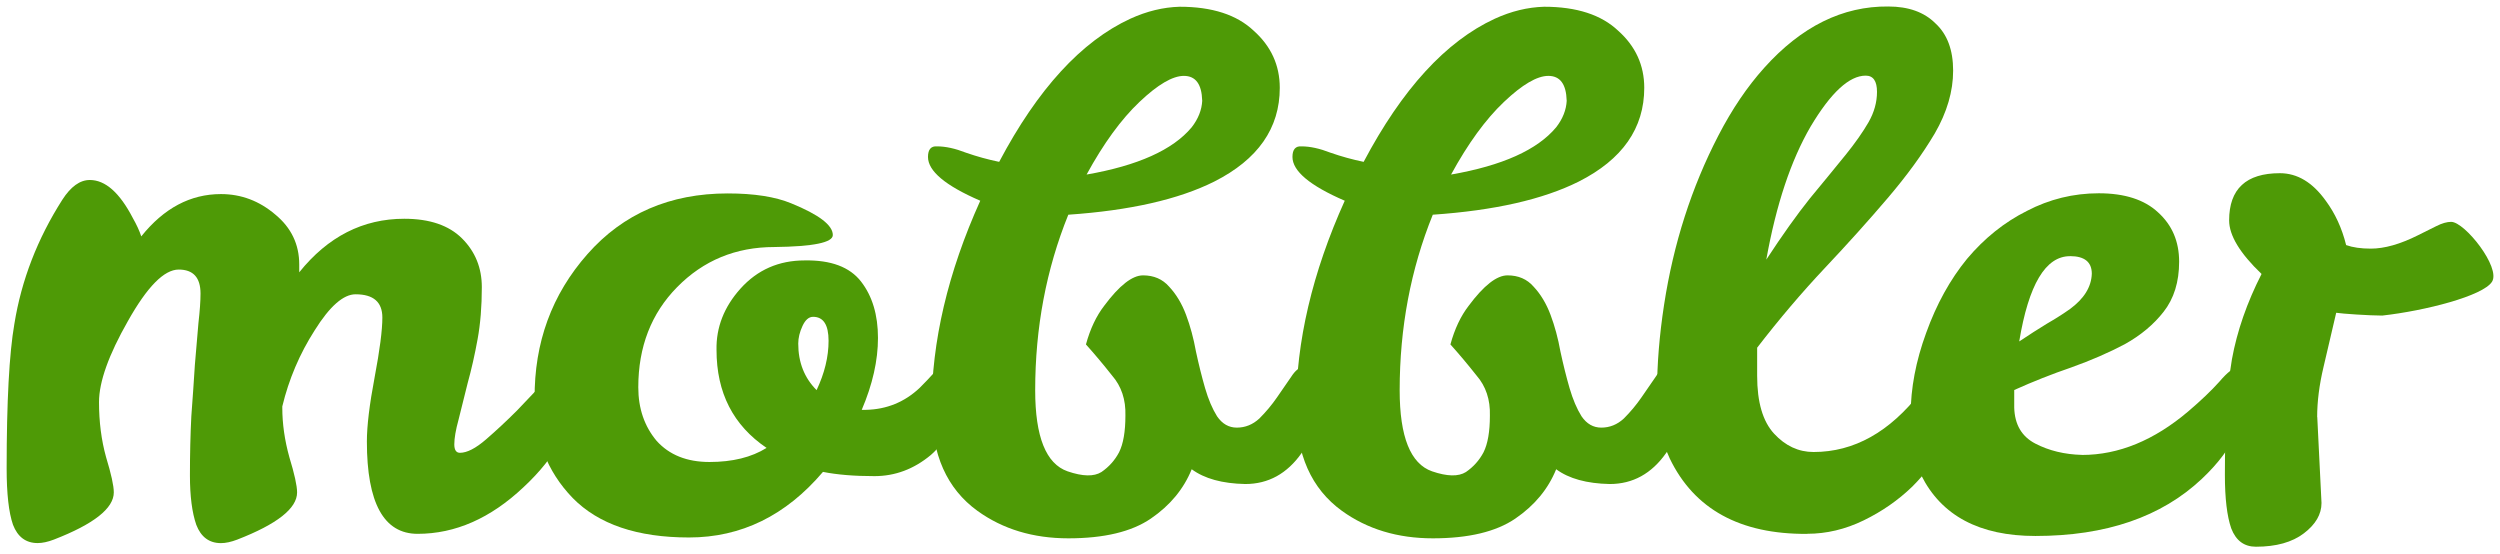
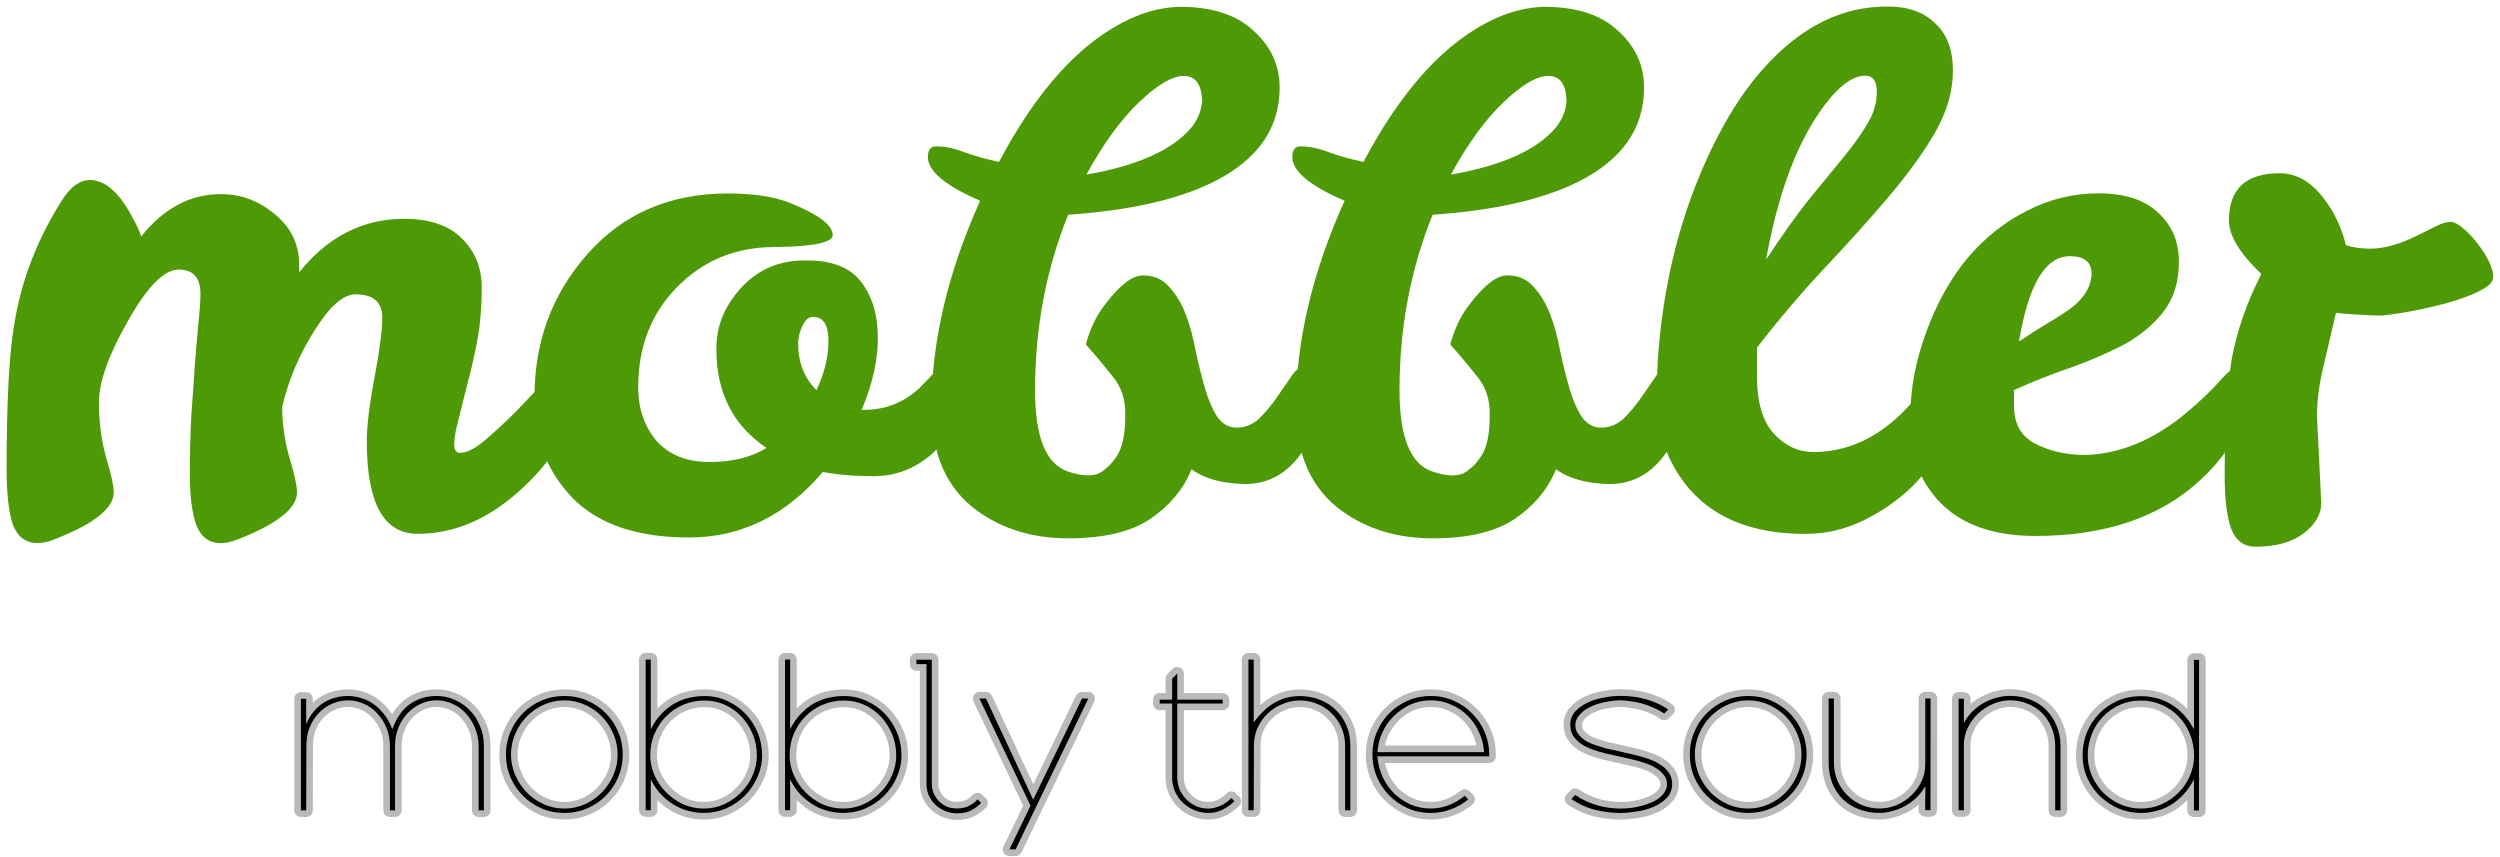
- <svg xmlns="http://www.w3.org/2000/svg" width="50.044mm" height="11.08mm" version="1.1" viewBox="0 0 50.044 11.08" style="">
-   <g transform="translate(-75.874 -98.823)" fill="#4e9a06" stroke="#48830e" stroke-width=".265">
-     <path d="m83.528 105.18q0-0.466-0.536-0.466-0.367 0-0.818 0.72-0.452 0.706-0.649 1.524v0.028q0 0.48 0.141 0.988 0.155 0.508 0.155 0.706 0 0.48-1.199 0.945-0.183 0.07-0.325 0.07-0.353 0-0.494-0.367-0.127-0.367-0.127-0.988 0-0.635 0.028-1.185 0.042-0.564 0.071-1.03 0.042-0.48 0.071-0.833 0.042-0.367 0.042-0.593 0-0.48-0.437-0.48t-1.016 1.03q-0.579 1.016-0.579 1.623 0 0.593 0.141 1.101 0.155 0.508 0.155 0.706 0 0.48-1.199 0.945-0.183 0.07-0.325 0.07-0.353 0-0.494-0.367-0.127-0.367-0.127-1.129 0-2.004 0.155-2.893 0.212-1.312 0.96-2.484 0.254-0.395 0.55-0.395 0.466 0 0.861 0.762 0.113 0.198 0.169 0.367 0.677-0.847 1.595-0.847 0.607 0 1.087 0.409 0.48 0.395 0.48 1.002v0.155q0.861-1.072 2.103-1.072 0.762 0 1.157 0.395t0.395 0.974q0 0.579-0.085 1.044-0.085 0.466-0.198 0.875-0.099 0.409-0.183 0.734-0.085 0.31-0.085 0.494 0 0.169 0.113 0.169 0.212 0 0.522-0.268 0.31-0.268 0.621-0.579 0.31-0.325 0.564-0.593 0.268-0.268 0.367-0.268 0.198 0 0.198 0.48 0 0.988-1.002 1.919-0.988 0.931-2.117 0.931-1.016 0-1.016-1.849 0-0.466 0.155-1.284 0.155-0.818 0.155-1.199z" class="ZzndMDsr_0" />
-     <path d="m92.347 108.27q-1.115 1.312-2.681 1.312-1.552 0-2.328-0.79-0.776-0.804-0.762-1.99-0.014-1.679 1.058-2.893 1.072-1.214 2.808-1.214 0.79 0 1.27 0.198 0.833 0.339 0.833 0.635 0 0.226-1.171 0.24-1.157 0-1.947 0.804-0.776 0.79-0.776 2.004 0 0.635 0.367 1.072 0.381 0.423 1.058 0.423 0.691 0 1.143-0.282-1.002-0.677-1.002-1.961-0.014-0.677 0.48-1.228 0.508-0.564 1.284-0.564 0.79-0.014 1.129 0.423t0.339 1.129q0 0.677-0.325 1.439h0.085q0.621-0.014 1.072-0.437 0.169-0.169 0.282-0.296 0.127-0.127 0.254-0.127 0.198 0 0.198 0.466 0 0.861-0.508 1.298-0.508 0.423-1.129 0.423-0.607 0-1.03-0.085zm-0.127-1.637q0.24-0.508 0.24-0.988t-0.31-0.48q-0.127 0-0.212 0.183-0.085 0.183-0.085 0.353 0 0.564 0.367 0.931z" class="ZzndMDsr_1" />
-     <path d="m95.494 102.84q-1.044-0.452-1.044-0.875 0-0.226 0.183-0.212 0.254 0 0.579 0.127 0.325 0.113 0.663 0.183 1.157-2.187 2.625-2.865 0.494-0.226 0.988-0.24 0.974 0 1.482 0.48 0.522 0.466 0.522 1.143 0 1.214-1.312 1.877-1.072 0.536-2.921 0.663-0.663 1.637-0.663 3.514 0 1.397 0.649 1.623 0.452 0.155 0.677 0.014 0.226-0.155 0.353-0.395 0.127-0.254 0.127-0.734 0.014-0.48-0.268-0.804-0.268-0.339-0.522-0.621 0.127-0.466 0.367-0.776 0.452-0.607 0.776-0.607t0.522 0.226q0.212 0.226 0.339 0.564 0.127 0.339 0.198 0.734 0.085 0.395 0.183 0.734 0.099 0.339 0.24 0.564 0.155 0.226 0.395 0.226 0.254 0 0.452-0.183 0.198-0.198 0.353-0.423 0.155-0.226 0.282-0.409 0.127-0.198 0.254-0.198 0.141 0 0.268 0.226 0.141 0.226 0.141 0.423 0 0.452-0.452 1.072-0.437 0.621-1.129 0.621-0.691-0.014-1.072-0.296-0.24 0.593-0.818 0.988t-1.651 0.395q-1.058 0-1.82-0.55-0.917-0.663-0.917-2.06 0-1.99 0.974-4.149zm4.445-2.004q-0.014-0.494-0.367-0.494-0.339 0-0.889 0.522-0.55 0.522-1.058 1.453 1.538-0.268 2.103-0.945 0.198-0.254 0.212-0.536z" class="ZzndMDsr_2" />
-     <path d="m102.79 102.84q-1.044-0.452-1.044-0.875 0-0.226 0.183-0.212 0.254 0 0.579 0.127 0.325 0.113 0.663 0.183 1.157-2.187 2.625-2.865 0.494-0.226 0.988-0.24 0.974 0 1.482 0.48 0.522 0.466 0.522 1.143 0 1.214-1.312 1.877-1.072 0.536-2.921 0.663-0.663 1.637-0.663 3.514 0 1.397 0.649 1.623 0.452 0.155 0.677 0.014 0.226-0.155 0.353-0.395 0.127-0.254 0.127-0.734 0.014-0.48-0.268-0.804-0.268-0.339-0.522-0.621 0.127-0.466 0.367-0.776 0.452-0.607 0.776-0.607 0.325 0 0.522 0.226 0.212 0.226 0.339 0.564 0.127 0.339 0.198 0.734 0.085 0.395 0.183 0.734 0.099 0.339 0.24 0.564 0.155 0.226 0.395 0.226 0.254 0 0.452-0.183 0.198-0.198 0.353-0.423 0.155-0.226 0.282-0.409 0.127-0.198 0.254-0.198 0.141 0 0.268 0.226 0.141 0.226 0.141 0.423 0 0.452-0.452 1.072-0.437 0.621-1.129 0.621-0.691-0.014-1.072-0.296-0.24 0.593-0.818 0.988-0.579 0.395-1.651 0.395-1.058 0-1.82-0.55-0.917-0.663-0.917-2.06 0-1.99 0.974-4.149zm4.445-2.004q-0.014-0.494-0.367-0.494-0.339 0-0.889 0.522-0.55 0.522-1.058 1.453 1.538-0.268 2.103-0.945 0.198-0.254 0.212-0.536z" class="ZzndMDsr_3" />
-     <path d="m112.05 109.51q-2.018 0.014-2.752-1.51-0.254-0.536-0.254-1.341 0-0.818 0.141-1.736 0.282-1.834 1.087-3.387 0.409-0.79 0.917-1.355 1.115-1.242 2.484-1.228 0.607 0 0.945 0.339 0.353 0.325 0.353 0.945 0 0.621-0.367 1.256-0.367 0.621-0.945 1.298-0.564 0.663-1.256 1.397-0.691 0.734-1.355 1.595v0.564q0 0.79 0.339 1.157 0.339 0.367 0.79 0.367 1.214 0 2.145-1.199 0.381-0.494 0.579-0.494 0.198 0 0.198 0.48t-0.268 0.988q-0.254 0.494-0.677 0.917-0.423 0.409-0.974 0.677t-1.129 0.268zm0.762-7.578q0.296-0.367 0.466-0.663 0.169-0.296 0.169-0.607 0-0.325-0.226-0.325-0.494 0-1.101 1.016-0.593 1.016-0.889 2.667 0.48-0.734 0.875-1.228 0.409-0.494 0.706-0.861z" class="ZzndMDsr_4" />
-     <path d="m117.55 107.93q1.101 0 2.131-0.875 0.381-0.325 0.621-0.593 0.24-0.282 0.367-0.282 0.198 0 0.198 0.395t-0.212 0.889q-0.212 0.48-0.706 0.945-1.214 1.143-3.33 1.143-1.679 0-2.286-1.214-0.212-0.423-0.212-1.214 0-0.79 0.31-1.637 0.31-0.861 0.818-1.482 0.522-0.621 1.199-0.96 0.677-0.353 1.439-0.353 0.776 0 1.185 0.381 0.423 0.381 0.423 0.988 0 0.607-0.31 1.002-0.296 0.381-0.776 0.649-0.48 0.254-1.072 0.466-0.579 0.198-1.143 0.452v0.353q0.014 0.508 0.423 0.72 0.409 0.212 0.931 0.226zm-0.24-3.979q-0.734 0-1.016 1.707 0.296-0.198 0.55-0.353 0.268-0.155 0.466-0.296 0.423-0.31 0.437-0.706 0-0.353-0.437-0.353z" class="ZzndMDsr_5" />
-     <path d="m122.26 107.17 0.085 1.722c0 0.226-0.118 0.428-0.353 0.607s-0.555 0.268-0.96 0.268c-0.235 0-0.4-0.122-0.494-0.367-0.085-0.245-0.127-0.602-0.127-1.072 0-0.988 0.047-1.759 0.141-2.314 0.103-0.564 0.301-1.134 0.593-1.707-0.433-0.414-0.649-0.771-0.649-1.072 0-0.63 0.339-0.945 1.016-0.945 0.348 0 0.654 0.183 0.917 0.55 0.188 0.254 0.325 0.55 0.409 0.889 0.132 0.047 0.296 0.071 0.494 0.071 0.273 0 0.588-0.089 0.945-0.268l0.367-0.183c0.113-0.057 0.212-0.085 0.296-0.085 0.273 0 0.998 0.915 0.818 1.199s-1.338 0.581-2.197 0.677c-0.254 0-0.809-0.037-0.922-0.056-0.085 0.357-0.169 0.72-0.254 1.087-0.085 0.357-0.127 0.691-0.127 1.002z" class="ZzndMDsr_6" />
+ <svg xmlns="http://www.w3.org/2000/svg" width="50.048mm" height="17.137mm" version="1.1" viewBox="0 0 50.048 17.137">
+   <g transform="translate(-75.875 -98.822)" fill="#4e9a06" stroke="#555753" stroke-linecap="round" stroke-linejoin="round" stroke-width=".265">
+     <path class="ZzndMDsr_0" d="m83.528 105.18q0-0.466-0.536-0.466-0.367 0-0.818 0.72-0.452 0.706-0.649 1.524v0.028q0 0.48 0.141 0.988 0.155 0.508 0.155 0.706 0 0.48-1.199 0.945-0.183 0.07-0.325 0.07-0.353 0-0.494-0.367-0.127-0.367-0.127-0.988 0-0.635 0.028-1.185 0.042-0.564 0.071-1.03 0.042-0.48 0.071-0.833 0.042-0.367 0.042-0.593 0-0.48-0.437-0.48t-1.016 1.03q-0.579 1.016-0.579 1.623 0 0.593 0.141 1.101 0.155 0.508 0.155 0.706 0 0.48-1.199 0.945-0.183 0.07-0.325 0.07-0.353 0-0.494-0.367-0.127-0.367-0.127-1.129 0-2.004 0.155-2.893 0.212-1.312 0.96-2.484 0.254-0.395 0.55-0.395 0.466 0 0.861 0.762 0.113 0.198 0.169 0.367 0.677-0.847 1.595-0.847 0.607 0 1.087 0.409 0.48 0.395 0.48 1.002v0.155q0.861-1.072 2.103-1.072 0.762 0 1.157 0.395t0.395 0.974q0 0.579-0.085 1.044-0.085 0.466-0.198 0.875-0.099 0.409-0.183 0.734-0.085 0.31-0.085 0.494 0 0.169 0.113 0.169 0.212 0 0.522-0.268t0.621-0.579q0.31-0.325 0.564-0.593 0.268-0.268 0.367-0.268 0.198 0 0.198 0.48 0 0.988-1.002 1.919-0.988 0.931-2.117 0.931-1.016 0-1.016-1.849 0-0.466 0.155-1.284 0.155-0.818 0.155-1.199z" />
+     <path class="ZzndMDsr_1" d="m92.347 108.27q-1.115 1.312-2.681 1.312-1.552 0-2.328-0.79-0.776-0.804-0.762-1.99-0.014-1.679 1.058-2.893 1.072-1.214 2.808-1.214 0.79 0 1.27 0.198 0.833 0.339 0.833 0.635 0 0.226-1.171 0.24-1.157 0-1.947 0.804-0.776 0.79-0.776 2.004 0 0.635 0.367 1.072 0.381 0.423 1.058 0.423 0.691 0 1.143-0.282-1.002-0.677-1.002-1.961-0.014-0.677 0.48-1.228 0.508-0.564 1.284-0.564 0.79-0.014 1.129 0.423t0.339 1.129q0 0.677-0.325 1.439h0.085q0.621-0.014 1.072-0.437 0.169-0.169 0.282-0.296 0.127-0.127 0.254-0.127 0.198 0 0.198 0.466 0 0.861-0.508 1.298-0.508 0.423-1.129 0.423-0.607 0-1.03-0.085zm-0.127-1.637q0.24-0.508 0.24-0.988t-0.31-0.48q-0.127 0-0.212 0.183-0.085 0.183-0.085 0.353 0 0.564 0.367 0.931z" />
+     <path class="ZzndMDsr_2" d="m95.494 102.84q-1.044-0.452-1.044-0.875 0-0.226 0.183-0.212 0.254 0 0.579 0.127 0.325 0.113 0.663 0.183 1.157-2.187 2.625-2.865 0.494-0.226 0.988-0.24 0.974 0 1.482 0.48 0.522 0.466 0.522 1.143 0 1.214-1.312 1.877-1.072 0.536-2.921 0.663-0.663 1.637-0.663 3.514 0 1.397 0.649 1.623 0.452 0.155 0.677 0.014 0.226-0.155 0.353-0.395 0.127-0.254 0.127-0.734 0.014-0.48-0.268-0.804-0.268-0.339-0.522-0.621 0.127-0.466 0.367-0.776 0.452-0.607 0.776-0.607t0.522 0.226q0.212 0.226 0.339 0.564 0.127 0.339 0.198 0.734 0.085 0.395 0.183 0.734 0.099 0.339 0.24 0.564 0.155 0.226 0.395 0.226 0.254 0 0.452-0.183 0.198-0.198 0.353-0.423 0.155-0.226 0.282-0.409 0.127-0.198 0.254-0.198 0.141 0 0.268 0.226 0.141 0.226 0.141 0.423 0 0.452-0.452 1.072-0.437 0.621-1.129 0.621-0.691-0.014-1.072-0.296-0.24 0.593-0.818 0.988t-1.651 0.395q-1.058 0-1.82-0.55-0.917-0.663-0.917-2.06 0-1.99 0.974-4.149zm4.445-2.004q-0.014-0.494-0.367-0.494-0.339 0-0.889 0.522t-1.058 1.453q1.538-0.268 2.103-0.945 0.198-0.254 0.212-0.536z" />
+     <path class="ZzndMDsr_3" d="m102.79 102.84q-1.044-0.452-1.044-0.875 0-0.226 0.183-0.212 0.254 0 0.579 0.127 0.325 0.113 0.663 0.183 1.157-2.187 2.625-2.865 0.494-0.226 0.988-0.24 0.974 0 1.482 0.48 0.522 0.466 0.522 1.143 0 1.214-1.312 1.877-1.072 0.536-2.921 0.663-0.663 1.637-0.663 3.514 0 1.397 0.649 1.623 0.452 0.155 0.677 0.014 0.226-0.155 0.353-0.395 0.127-0.254 0.127-0.734 0.014-0.48-0.268-0.804-0.268-0.339-0.522-0.621 0.127-0.466 0.367-0.776 0.452-0.607 0.776-0.607 0.325 0 0.522 0.226 0.212 0.226 0.339 0.564 0.127 0.339 0.198 0.734 0.085 0.395 0.183 0.734 0.099 0.339 0.24 0.564 0.155 0.226 0.395 0.226 0.254 0 0.452-0.183 0.198-0.198 0.353-0.423 0.155-0.226 0.282-0.409 0.127-0.198 0.254-0.198 0.141 0 0.268 0.226 0.141 0.226 0.141 0.423 0 0.452-0.452 1.072-0.437 0.621-1.129 0.621-0.691-0.014-1.072-0.296-0.24 0.593-0.818 0.988-0.579 0.395-1.651 0.395-1.058 0-1.82-0.55-0.917-0.663-0.917-2.06 0-1.99 0.974-4.149zm4.445-2.004q-0.014-0.494-0.367-0.494-0.339 0-0.889 0.522-0.55 0.522-1.058 1.453 1.538-0.268 2.103-0.945 0.198-0.254 0.212-0.536z" />
+     <path class="ZzndMDsr_4" d="m112.05 109.51q-2.018 0.014-2.752-1.51-0.254-0.536-0.254-1.341 0-0.818 0.141-1.736 0.282-1.834 1.087-3.387 0.409-0.79 0.917-1.355 1.115-1.242 2.484-1.228 0.607 0 0.945 0.339 0.353 0.325 0.353 0.945t-0.367 1.256q-0.367 0.621-0.945 1.298-0.564 0.663-1.256 1.397-0.691 0.734-1.355 1.595v0.564q0 0.79 0.339 1.157 0.339 0.367 0.79 0.367 1.214 0 2.145-1.199 0.381-0.494 0.579-0.494 0.198 0 0.198 0.48t-0.268 0.988q-0.254 0.494-0.677 0.917-0.423 0.409-0.974 0.677t-1.129 0.268zm0.762-7.578q0.296-0.367 0.466-0.663 0.169-0.296 0.169-0.607 0-0.325-0.226-0.325-0.494 0-1.101 1.016-0.593 1.016-0.889 2.667 0.48-0.734 0.875-1.228 0.409-0.494 0.706-0.861z" />
+     <path class="ZzndMDsr_5" d="m117.55 107.93q1.101 0 2.131-0.875 0.381-0.325 0.621-0.593 0.24-0.282 0.367-0.282 0.198 0 0.198 0.395t-0.212 0.889q-0.212 0.48-0.706 0.945-1.214 1.143-3.33 1.143-1.679 0-2.286-1.214-0.212-0.423-0.212-1.214 0-0.79 0.31-1.637 0.31-0.861 0.818-1.482 0.522-0.621 1.199-0.96 0.677-0.353 1.439-0.353 0.776 0 1.185 0.381 0.423 0.381 0.423 0.988 0 0.607-0.31 1.002-0.296 0.381-0.776 0.649-0.48 0.254-1.072 0.466-0.579 0.198-1.143 0.452v0.353q0.014 0.508 0.423 0.72 0.409 0.212 0.931 0.226zm-0.24-3.979q-0.734 0-1.016 1.707 0.296-0.198 0.55-0.353 0.268-0.155 0.466-0.296 0.423-0.31 0.437-0.706 0-0.353-0.437-0.353z" />
+     <path class="ZzndMDsr_6" d="m122.26 107.17 0.085 1.722c0 0.226-0.118 0.428-0.353 0.607s-0.555 0.268-0.96 0.268c-0.235 0-0.4-0.122-0.494-0.367-0.085-0.245-0.127-0.602-0.127-1.072 0-0.988 0.047-1.759 0.141-2.314 0.103-0.564 0.301-1.134 0.593-1.707-0.433-0.414-0.649-0.771-0.649-1.072 0-0.63 0.339-0.945 1.016-0.945 0.348 0 0.654 0.183 0.917 0.55 0.188 0.254 0.325 0.55 0.409 0.889 0.132 0.047 0.296 0.071 0.494 0.071 0.273 0 0.588-0.089 0.945-0.268l0.367-0.183c0.113-0.057 0.212-0.085 0.296-0.085 0.273 0 0.998 0.915 0.818 1.199s-1.338 0.581-2.197 0.677c-0.254 0-0.809-0.037-0.922-0.056-0.085 0.357-0.169 0.72-0.254 1.087-0.085 0.357-0.127 0.691-0.127 1.002z" />
  </g>
  <style data-made-with="vivus-instant">.ZzndMDsr_0{stroke-dasharray:56 58;stroke-dashoffset:57;animation:ZzndMDsr_draw_0 4500ms ease-in-out 0ms infinite,ZzndMDsr_fade 4500ms linear 0ms infinite;}.ZzndMDsr_1{stroke-dasharray:45 47;stroke-dashoffset:46;animation:ZzndMDsr_draw_1 4500ms ease-in-out 0ms infinite,ZzndMDsr_fade 4500ms linear 0ms infinite;}.ZzndMDsr_2{stroke-dasharray:56 58;stroke-dashoffset:57;animation:ZzndMDsr_draw_2 4500ms ease-in-out 0ms infinite,ZzndMDsr_fade 4500ms linear 0ms infinite;}.ZzndMDsr_3{stroke-dasharray:56 58;stroke-dashoffset:57;animation:ZzndMDsr_draw_3 4500ms ease-in-out 0ms infinite,ZzndMDsr_fade 4500ms linear 0ms infinite;}.ZzndMDsr_4{stroke-dasharray:44 46;stroke-dashoffset:45;animation:ZzndMDsr_draw_4 4500ms ease-in-out 0ms infinite,ZzndMDsr_fade 4500ms linear 0ms infinite;}.ZzndMDsr_5{stroke-dasharray:35 37;stroke-dashoffset:36;animation:ZzndMDsr_draw_5 4500ms ease-in-out 0ms infinite,ZzndMDsr_fade 4500ms linear 0ms infinite;}.ZzndMDsr_6{stroke-dasharray:24 26;stroke-dashoffset:25;animation:ZzndMDsr_draw_6 4500ms ease-in-out 0ms infinite,ZzndMDsr_fade 4500ms linear 0ms infinite;}@keyframes ZzndMDsr_draw{100%{stroke-dashoffset:0;}}@keyframes ZzndMDsr_fade{0%{stroke-opacity:1;}88.889%{stroke-opacity:1;}100%{stroke-opacity:0;}}@keyframes ZzndMDsr_draw_0{8.889%{stroke-dashoffset: 57}75.556%{ stroke-dashoffset: 0;}100%{ stroke-dashoffset: 0;}}@keyframes ZzndMDsr_draw_1{8.889%{stroke-dashoffset: 46}75.556%{ stroke-dashoffset: 0;}100%{ stroke-dashoffset: 0;}}@keyframes ZzndMDsr_draw_2{8.889%{stroke-dashoffset: 57}75.556%{ stroke-dashoffset: 0;}100%{ stroke-dashoffset: 0;}}@keyframes ZzndMDsr_draw_3{8.889%{stroke-dashoffset: 57}75.556%{ stroke-dashoffset: 0;}100%{ stroke-dashoffset: 0;}}@keyframes ZzndMDsr_draw_4{8.889%{stroke-dashoffset: 45}75.556%{ stroke-dashoffset: 0;}100%{ stroke-dashoffset: 0;}}@keyframes ZzndMDsr_draw_5{8.889%{stroke-dashoffset: 36}75.556%{ stroke-dashoffset: 0;}100%{ stroke-dashoffset: 0;}}@keyframes ZzndMDsr_draw_6{8.889%{stroke-dashoffset: 25}75.556%{ stroke-dashoffset: 0;}100%{ stroke-dashoffset: 0;}}</style>
+   <g transform="translate(.48458 .00074618)" stroke="#000" stroke-linecap="round" stroke-linejoin="round" stroke-opacity=".275" stroke-width=".265" style="paint-order:fill markers stroke" aria-label="mobbly the sound">
+     <path d="m9.203 14.926v1.295h-0.106v-1.274q0-0.201-0.071-0.37-0.067-0.169-0.183-0.293-0.113-0.127-0.265-0.194-0.152-0.071-0.321-0.071-0.169 0-0.321 0.071-0.148 0.067-0.265 0.191-0.113 0.12-0.18 0.286-0.067 0.166-0.067 0.36v1.295h-0.102v-1.274q0-0.201-0.067-0.37-0.067-0.169-0.183-0.293-0.116-0.127-0.268-0.194-0.152-0.071-0.321-0.071-0.173 0-0.325 0.071-0.152 0.067-0.265 0.187-0.113 0.12-0.18 0.286-0.064 0.166-0.064 0.36l-0.004 1.298h-0.106v-2.233h0.106v0.508q0.064-0.152 0.155-0.258 0.092-0.109 0.201-0.176 0.109-0.067 0.233-0.099t0.247-0.032q0.127 0 0.254 0.039 0.131 0.035 0.247 0.116 0.12 0.081 0.219 0.208 0.099 0.123 0.169 0.303 0.123-0.342 0.353-0.504 0.229-0.162 0.536-0.162 0.191 0 0.36 0.078 0.173 0.074 0.3 0.208 0.131 0.131 0.205 0.314 0.078 0.18 0.078 0.395z" style="paint-order:fill markers stroke" />
+     <path d="m11.982 15.103q0 0.243-0.092 0.459-0.092 0.212-0.25 0.37-0.159 0.159-0.37 0.25-0.212 0.092-0.455 0.092t-0.459-0.092q-0.212-0.092-0.37-0.25-0.159-0.159-0.25-0.37-0.092-0.215-0.092-0.459t0.092-0.455q0.092-0.215 0.25-0.374 0.159-0.159 0.37-0.25 0.215-0.092 0.459-0.092t0.455 0.092 0.37 0.25q0.159 0.159 0.25 0.374 0.092 0.212 0.092 0.455zm-0.102 0q0-0.215-0.085-0.413-0.085-0.198-0.229-0.346-0.145-0.148-0.339-0.236-0.194-0.088-0.413-0.088-0.219 0-0.416 0.088-0.194 0.088-0.339 0.236-0.145 0.148-0.229 0.346-0.085 0.198-0.085 0.413 0 0.215 0.085 0.413 0.085 0.194 0.229 0.346 0.145 0.148 0.339 0.236 0.194 0.088 0.416 0.088 0.219 0 0.413-0.088 0.194-0.088 0.339-0.236 0.145-0.152 0.229-0.346 0.085-0.198 0.085-0.413z" style="paint-order:fill markers stroke" />
+     <path d="m14.773 15.12q0 0.222-0.092 0.43-0.088 0.208-0.247 0.37-0.155 0.159-0.37 0.258-0.215 0.095-0.462 0.095-0.127 0-0.272-0.032t-0.286-0.109q-0.141-0.078-0.272-0.205-0.131-0.131-0.229-0.325v0.617h-0.102v-3.016h0.102v1.397q0.095-0.191 0.222-0.318 0.127-0.131 0.268-0.208 0.145-0.078 0.293-0.109 0.152-0.032 0.293-0.032 0.247 0 0.455 0.099 0.212 0.095 0.367 0.258t0.243 0.377q0.088 0.215 0.088 0.452zm-0.106 0q0-0.222-0.081-0.42-0.081-0.198-0.222-0.349-0.141-0.152-0.332-0.24-0.191-0.088-0.413-0.088-0.219 0-0.416 0.081t-0.346 0.229q-0.148 0.145-0.236 0.349-0.088 0.201-0.088 0.445 0 0.201 0.085 0.392t0.229 0.339q0.145 0.148 0.339 0.24 0.198 0.088 0.416 0.088 0.222 0 0.416-0.088 0.194-0.092 0.339-0.24 0.145-0.148 0.226-0.339 0.085-0.194 0.085-0.399z" style="paint-order:fill markers stroke" />
+     <path d="m17.563 15.12q0 0.222-0.092 0.43-0.088 0.208-0.247 0.37-0.155 0.159-0.37 0.258-0.215 0.095-0.462 0.095-0.127 0-0.272-0.032t-0.286-0.109q-0.141-0.078-0.272-0.205-0.131-0.131-0.229-0.325v0.617h-0.102v-3.016h0.102v1.397q0.095-0.191 0.222-0.318 0.127-0.131 0.268-0.208 0.145-0.078 0.293-0.109 0.152-0.032 0.293-0.032 0.247 0 0.455 0.099 0.212 0.095 0.367 0.258t0.243 0.377q0.088 0.215 0.088 0.452zm-0.106 0q0-0.222-0.081-0.42-0.081-0.198-0.222-0.349-0.141-0.152-0.332-0.24-0.191-0.088-0.413-0.088-0.219 0-0.416 0.081-0.198 0.081-0.346 0.229-0.148 0.145-0.236 0.349-0.088 0.201-0.088 0.445 0 0.201 0.085 0.392t0.229 0.339q0.145 0.148 0.339 0.24 0.198 0.088 0.416 0.088 0.222 0 0.416-0.088 0.194-0.092 0.339-0.24 0.145-0.148 0.226-0.339 0.085-0.194 0.085-0.399z" style="paint-order:fill markers stroke" />
+     <path d="m19.158 16.073q-0.095 0.095-0.205 0.152-0.106 0.056-0.282 0.056-0.127 0-0.24-0.049-0.109-0.046-0.191-0.123-0.081-0.081-0.131-0.187-0.046-0.109-0.046-0.226v-2.402h-0.201v-0.088h0.307v2.484q0 0.092 0.035 0.18 0.035 0.088 0.099 0.159 0.067 0.071 0.159 0.113 0.092 0.042 0.208 0.042 0.148 0 0.247-0.053 0.102-0.053 0.166-0.127z" style="paint-order:fill markers stroke" />
+     <path d="m21.303 13.984-1.457 3.02h-0.123l0.423-0.875-1.023-2.145h0.131l0.945 2.025 0.977-2.025z" style="paint-order:fill markers stroke" />
+     <path d="m24.227 16.037q-0.085 0.092-0.226 0.166-0.138 0.071-0.296 0.071-0.141 0-0.272-0.053t-0.233-0.148q-0.099-0.095-0.159-0.222-0.06-0.131-0.06-0.282v-1.485h-0.25v-0.078h0.25v-0.42l0.102-0.102v0.522h0.91v0.078h-0.91v1.471q0 0.138 0.049 0.254 0.053 0.113 0.138 0.198 0.085 0.085 0.198 0.134 0.113 0.046 0.236 0.046 0.064 0 0.131-0.018 0.071-0.018 0.131-0.046 0.06-0.032 0.113-0.071 0.053-0.039 0.085-0.078z" style="paint-order:fill markers stroke" />
+     <path d="m26.549 14.912v1.309h-0.106v-1.295q0-0.194-0.071-0.356-0.071-0.166-0.194-0.286-0.12-0.123-0.286-0.191-0.166-0.071-0.356-0.071-0.18 0-0.346 0.071-0.166 0.067-0.293 0.187-0.127 0.12-0.205 0.286-0.074 0.162-0.074 0.356l-0.004 1.298h-0.106v-3.016h0.106v1.256q0.219-0.289 0.441-0.406 0.222-0.12 0.483-0.12 0.222 0 0.409 0.078 0.187 0.074 0.318 0.208 0.134 0.131 0.208 0.31 0.074 0.176 0.074 0.381z" style="paint-order:fill markers stroke" />
+     <path d="m29.328 15.099v0.042h-2.237q0.014 0.212 0.099 0.402 0.088 0.191 0.229 0.335 0.145 0.141 0.332 0.226 0.191 0.081 0.409 0.081 0.191 0 0.36-0.067 0.169-0.067 0.318-0.187l0.071 0.071q-0.159 0.131-0.353 0.201-0.191 0.071-0.395 0.071-0.243 0-0.459-0.092-0.212-0.095-0.37-0.254t-0.25-0.37q-0.092-0.215-0.092-0.455 0-0.243 0.092-0.455 0.092-0.215 0.25-0.374 0.159-0.159 0.37-0.25 0.215-0.092 0.459-0.092t0.455 0.095q0.212 0.092 0.37 0.254 0.159 0.159 0.25 0.37 0.092 0.212 0.092 0.448zm-0.102-0.042q-0.014-0.212-0.102-0.399-0.085-0.191-0.229-0.332-0.141-0.141-0.332-0.222-0.187-0.085-0.402-0.085-0.219 0-0.409 0.085-0.187 0.085-0.332 0.229-0.145 0.141-0.233 0.332-0.085 0.187-0.095 0.392z" style="paint-order:fill markers stroke" />
+     <path d="m32.99 15.692q0 0.169-0.109 0.282t-0.268 0.18q-0.159 0.067-0.342 0.092-0.18 0.028-0.321 0.028-0.233 0-0.49-0.06-0.254-0.06-0.487-0.219l0.078-0.081q0.106 0.074 0.222 0.127 0.116 0.049 0.233 0.085 0.12 0.032 0.233 0.046 0.116 0.014 0.215 0.014 0.085 0 0.201-0.011 0.116-0.014 0.236-0.046 0.12-0.032 0.229-0.085 0.113-0.056 0.187-0.141 0.032-0.039 0.056-0.092 0.025-0.053 0.025-0.113 0-0.113-0.071-0.194-0.071-0.085-0.173-0.141-0.102-0.06-0.219-0.095-0.116-0.039-0.208-0.06l-0.579-0.131q-0.131-0.032-0.254-0.078-0.123-0.046-0.222-0.113-0.095-0.067-0.155-0.159-0.056-0.095-0.056-0.219 0-0.152 0.095-0.261 0.099-0.109 0.247-0.18 0.148-0.071 0.325-0.102 0.176-0.035 0.332-0.035 0.116 0 0.24 0.014 0.127 0.014 0.25 0.046 0.123 0.032 0.243 0.085 0.123 0.053 0.229 0.131l-0.081 0.078q-0.095-0.067-0.212-0.116-0.113-0.053-0.229-0.085-0.116-0.032-0.233-0.046-0.113-0.018-0.212-0.018-0.088 0-0.201 0.018-0.113 0.014-0.226 0.049t-0.215 0.092q-0.102 0.056-0.169 0.134-0.028 0.035-0.056 0.088-0.025 0.053-0.025 0.113 0 0.078 0.032 0.141 0.035 0.06 0.088 0.109 0.053 0.049 0.12 0.085 0.067 0.035 0.138 0.06l0.187 0.06q0.049 0.014 0.095 0.025t0.092 0.018l0.497 0.116q0.127 0.032 0.25 0.078 0.123 0.046 0.219 0.113 0.099 0.067 0.159 0.159t0.06 0.215z" style="paint-order:fill markers stroke" />
+     <path d="m35.682 15.103q0 0.243-0.092 0.459-0.092 0.212-0.25 0.37-0.159 0.159-0.37 0.25-0.212 0.092-0.455 0.092-0.243 0-0.459-0.092-0.212-0.092-0.37-0.25-0.159-0.159-0.25-0.37-0.092-0.215-0.092-0.459t0.092-0.455q0.092-0.215 0.25-0.374 0.159-0.159 0.37-0.25 0.215-0.092 0.459-0.092 0.243 0 0.455 0.092t0.37 0.25q0.159 0.159 0.25 0.374 0.092 0.212 0.092 0.455zm-0.102 0q0-0.215-0.085-0.413-0.085-0.198-0.229-0.346-0.145-0.148-0.339-0.236-0.194-0.088-0.413-0.088-0.219 0-0.416 0.088-0.194 0.088-0.339 0.236-0.145 0.148-0.229 0.346-0.085 0.198-0.085 0.413 0 0.215 0.085 0.413 0.085 0.194 0.229 0.346 0.145 0.148 0.339 0.236 0.194 0.088 0.416 0.088 0.219 0 0.413-0.088t0.339-0.236q0.145-0.152 0.229-0.346 0.085-0.198 0.085-0.413z" style="paint-order:fill markers stroke" />
+     <path d="m38.162 16.217h-0.106l0.004-0.48q-0.074 0.127-0.176 0.226-0.102 0.099-0.226 0.169-0.12 0.067-0.254 0.102-0.131 0.039-0.261 0.039-0.222 0-0.409-0.071-0.187-0.071-0.325-0.201-0.134-0.134-0.212-0.321-0.074-0.191-0.074-0.423v-1.274h0.106v1.274q0 0.215 0.078 0.388 0.078 0.169 0.205 0.289 0.127 0.12 0.289 0.187 0.166 0.064 0.342 0.064 0.173 0 0.339-0.067 0.166-0.071 0.293-0.191 0.127-0.12 0.205-0.279 0.078-0.162 0.078-0.349v-1.316h0.106z" style="paint-order:fill markers stroke" />
+     <path d="m40.765 14.937v1.284h-0.106v-1.274q0-0.215-0.074-0.385-0.071-0.173-0.194-0.293-0.123-0.12-0.289-0.183-0.162-0.067-0.346-0.067-0.18 0-0.346 0.074-0.166 0.071-0.296 0.194-0.127 0.12-0.205 0.282-0.078 0.159-0.078 0.339v1.312h-0.106v-2.233h0.106v0.483q0.071-0.127 0.169-0.226 0.102-0.102 0.222-0.169 0.123-0.071 0.258-0.106 0.138-0.039 0.279-0.039 0.215 0 0.399 0.074 0.187 0.074 0.321 0.208 0.134 0.134 0.208 0.318 0.078 0.183 0.078 0.406z" style="paint-order:fill markers stroke" />
+     <path d="m43.538 16.224h-0.102v-0.624q-0.092 0.18-0.212 0.307-0.12 0.127-0.261 0.212-0.138 0.081-0.289 0.116-0.148 0.039-0.296 0.039-0.236 0-0.448-0.088-0.212-0.092-0.374-0.247-0.159-0.155-0.254-0.363-0.095-0.212-0.095-0.455 0-0.24 0.085-0.455 0.088-0.215 0.243-0.377 0.155-0.162 0.37-0.258 0.215-0.095 0.473-0.095 0.141 0 0.289 0.035 0.148 0.035 0.286 0.113 0.141 0.078 0.265 0.208 0.123 0.127 0.219 0.31v-1.393h0.102zm-0.099-1.097q0-0.236-0.085-0.437-0.081-0.201-0.226-0.349-0.145-0.148-0.339-0.233-0.194-0.085-0.413-0.085-0.236 0-0.434 0.092-0.194 0.088-0.335 0.24-0.141 0.148-0.219 0.349-0.078 0.198-0.078 0.416 0 0.219 0.085 0.413 0.085 0.191 0.229 0.339 0.148 0.145 0.339 0.229 0.194 0.085 0.413 0.085 0.219 0 0.413-0.085 0.194-0.088 0.339-0.233 0.145-0.145 0.226-0.335 0.085-0.194 0.085-0.406z" style="paint-order:fill markers stroke" />
+   </g>
</svg>
